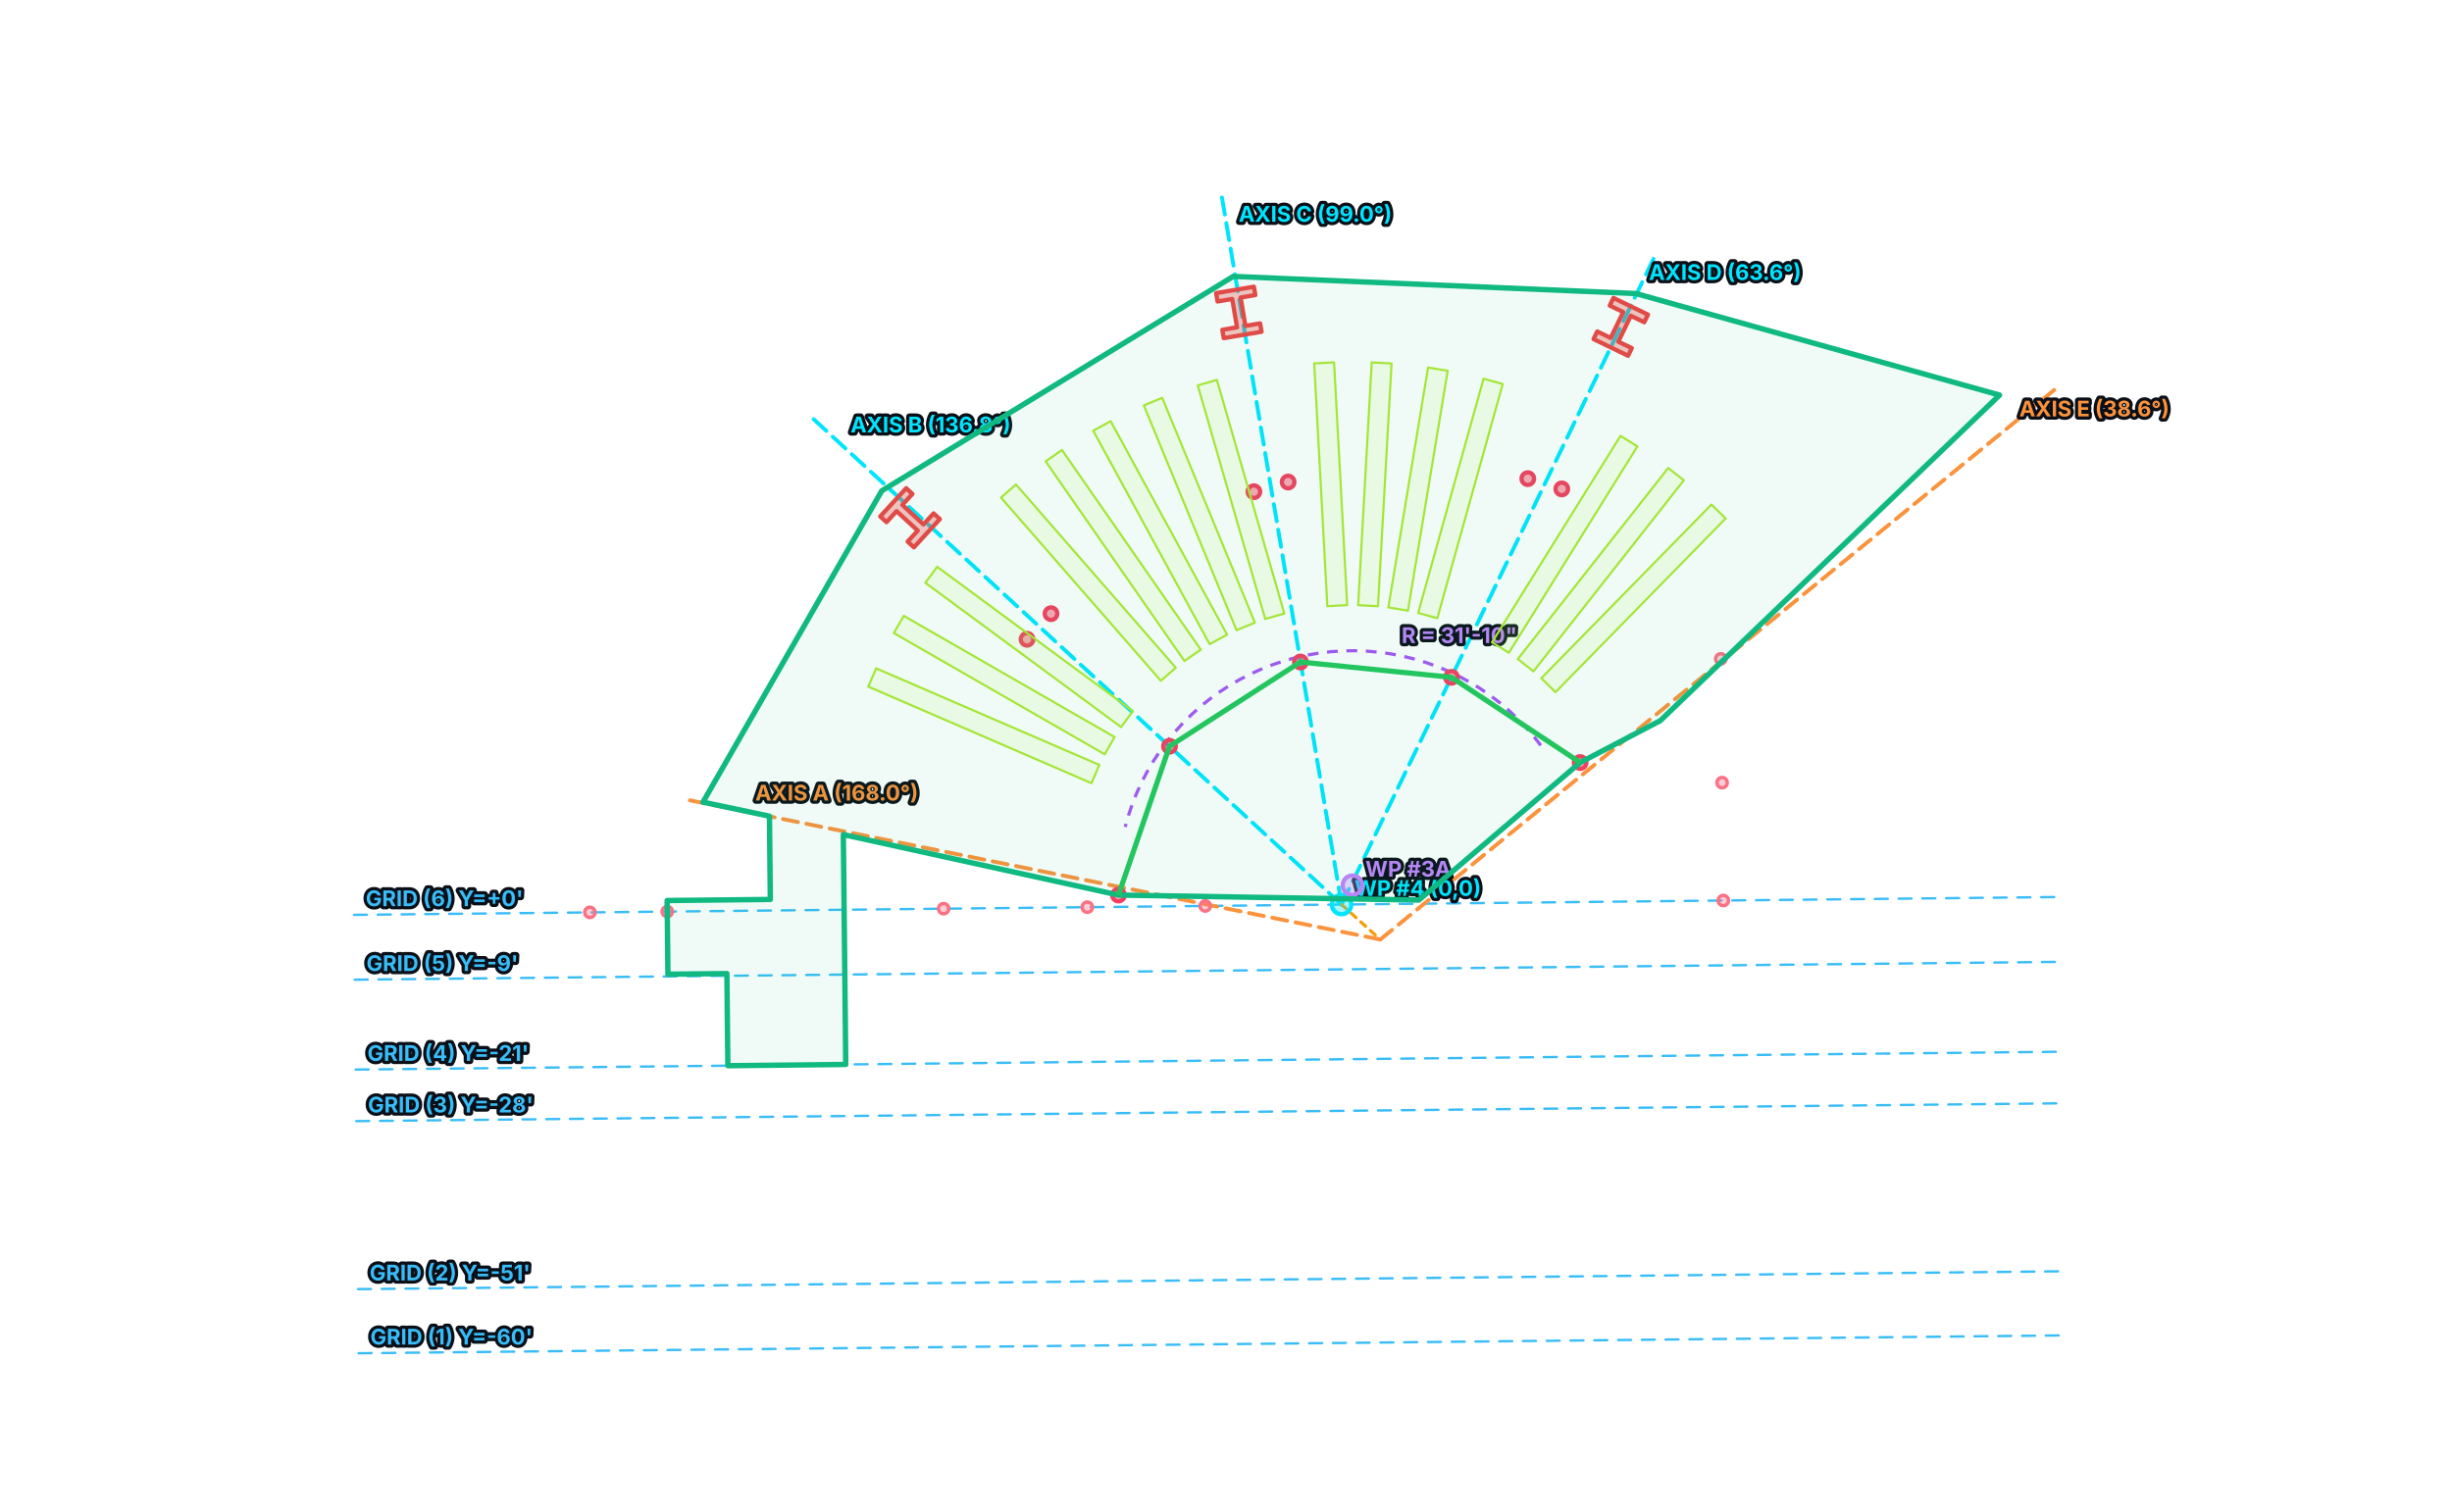
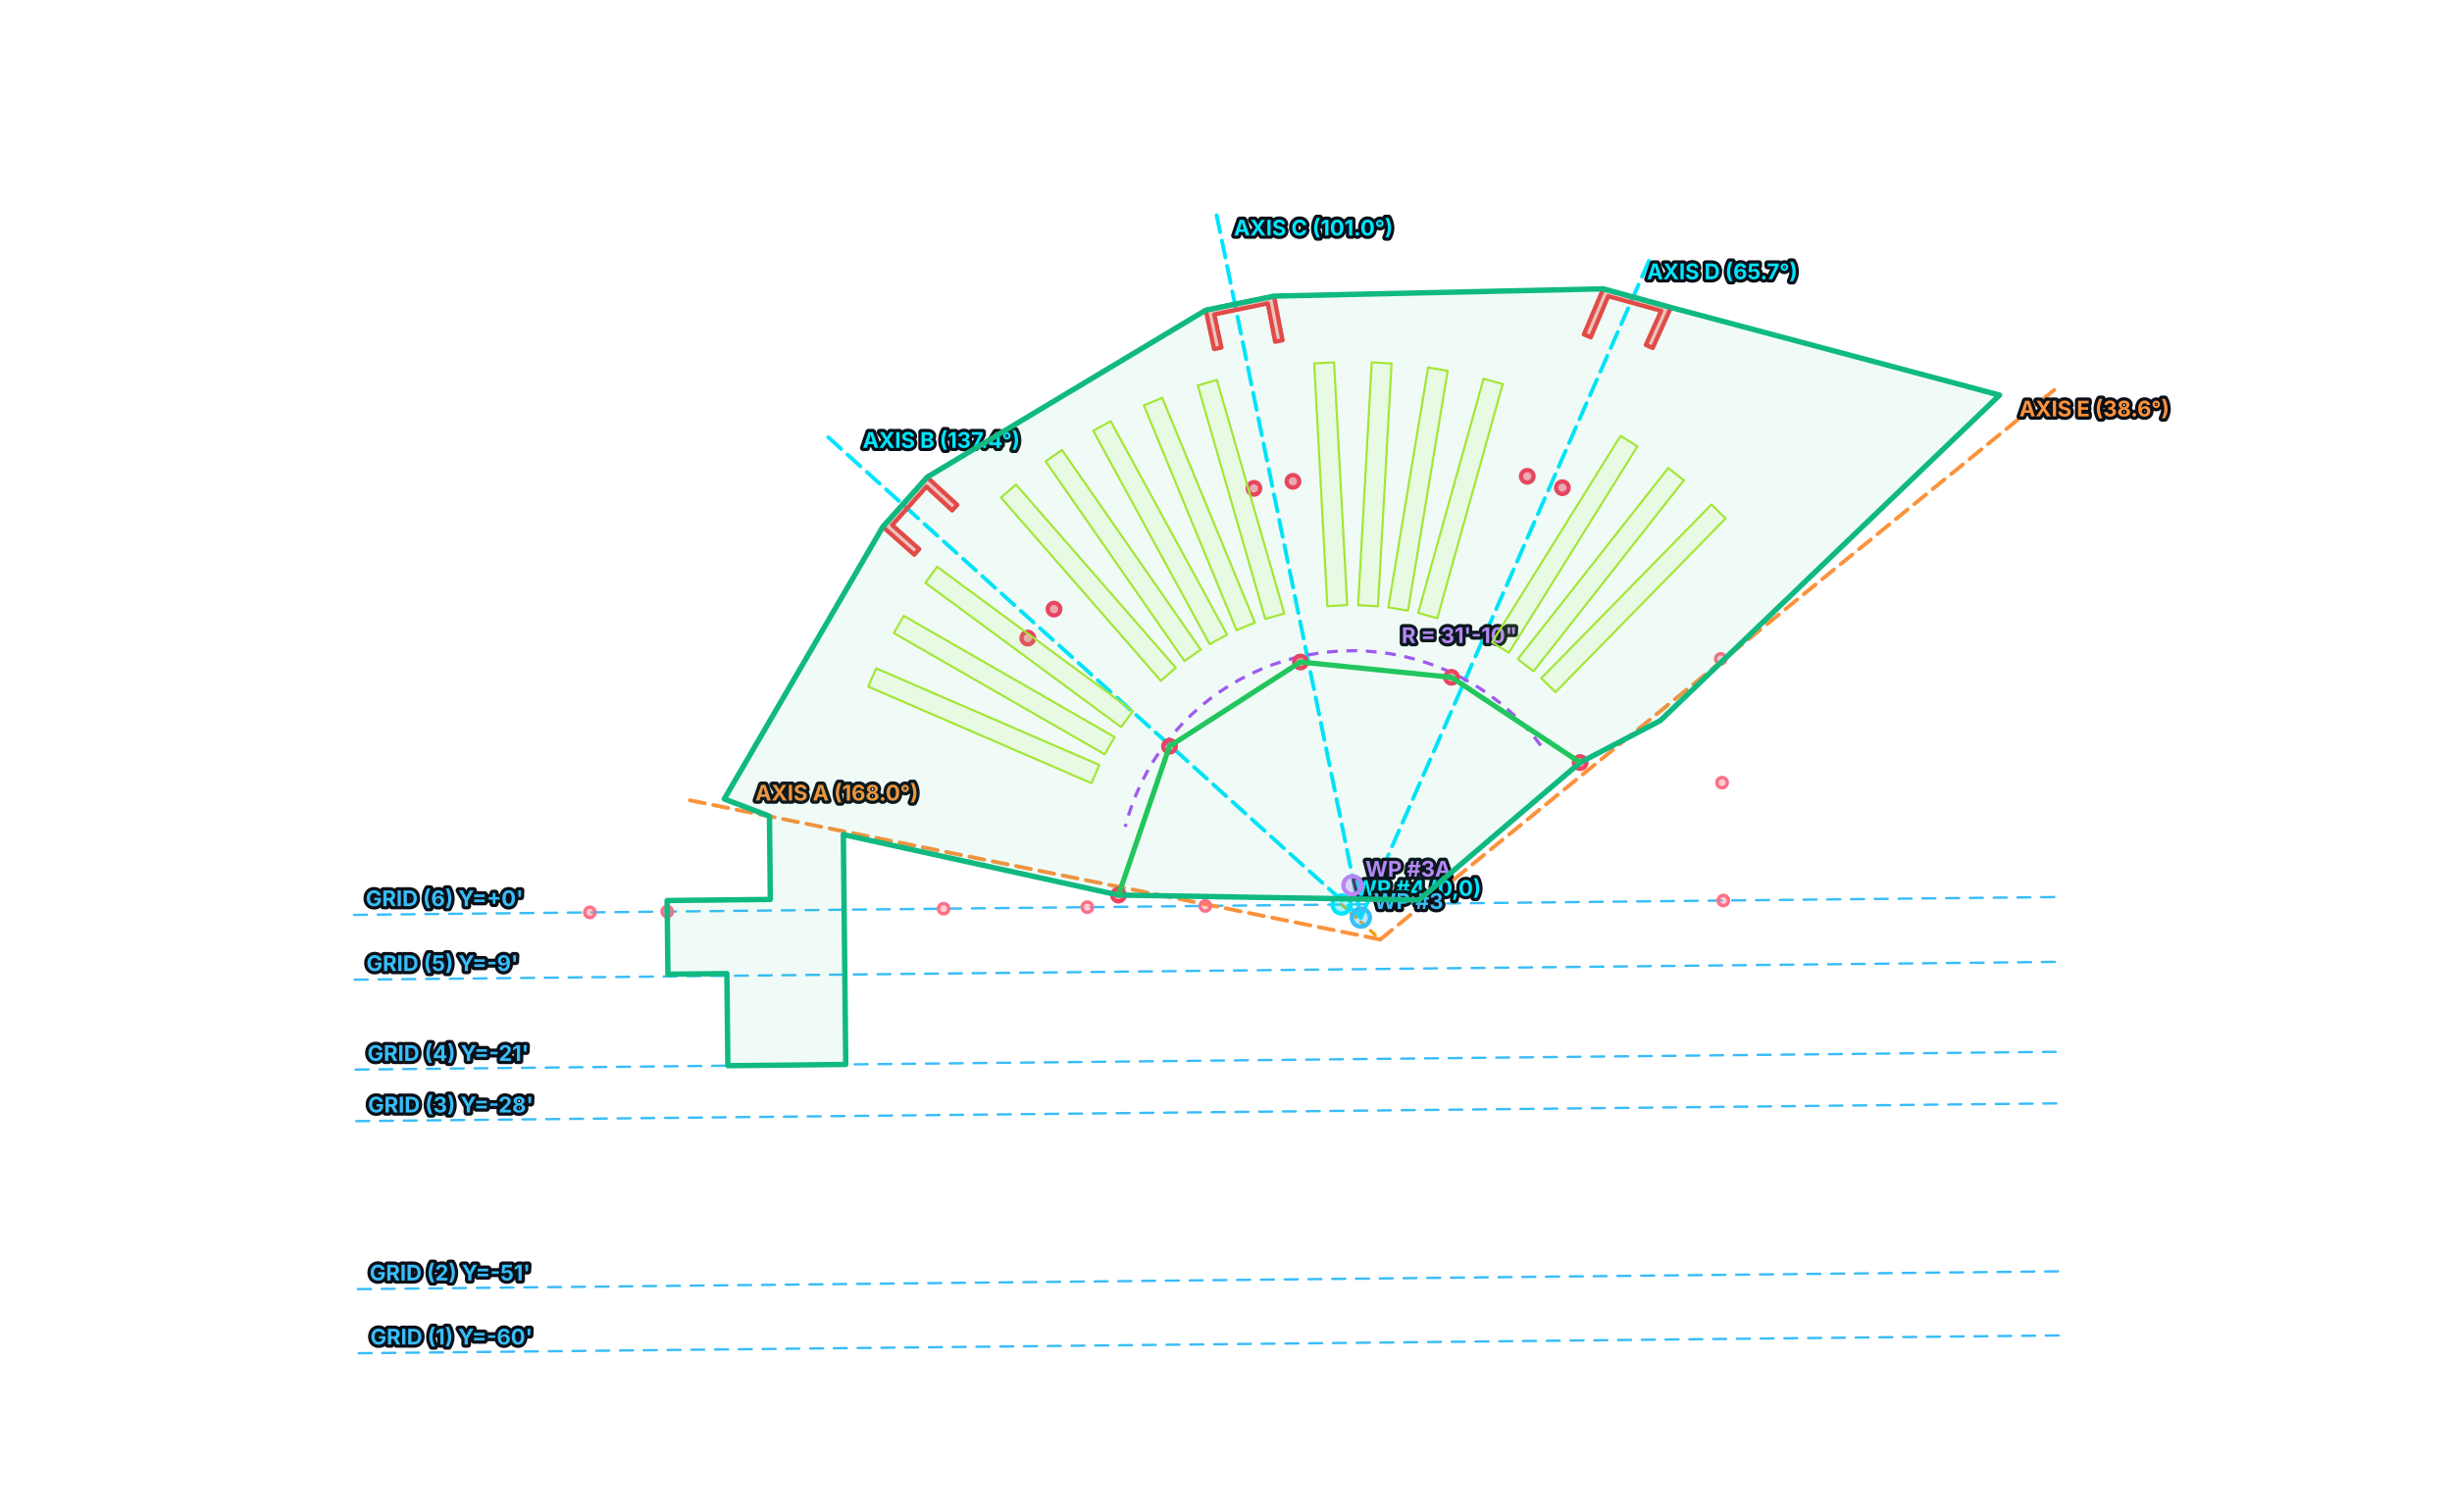
<svg xmlns="http://www.w3.org/2000/svg" viewBox="0 0 1135 700" width="1135" height="700" class="aalto-vector-svg">
  <g class="vec-layer" data-layer="regulating">
    <line x1="163.88" y1="423.59" x2="955.31" y2="415.30" stroke="#38bdf8" stroke-width="1.1" stroke-dasharray="6,5" stroke-linecap="round" />
    <text x="169.30" y="419.55" fill="#38bdf8" font-family="Inter, monospace, sans-serif" font-size="10" font-weight="700" paint-order="stroke" stroke="#0b0f17" stroke-width="3" stroke-linejoin="round">GRID (6) Y=+0'</text>
    <line x1="164.20" y1="453.61" x2="955.62" y2="445.32" stroke="#38bdf8" stroke-width="1.1" stroke-dasharray="6,5" stroke-linecap="round" />
    <text x="169.61" y="449.57" fill="#38bdf8" font-family="Inter, monospace, sans-serif" font-size="10" font-weight="700" paint-order="stroke" stroke="#0b0f17" stroke-width="3" stroke-linejoin="round">GRID (5) Y=-9'</text>
    <line x1="164.63" y1="495.22" x2="956.06" y2="486.94" stroke="#38bdf8" stroke-width="1.1" stroke-dasharray="6,5" stroke-linecap="round" />
    <text x="170.05" y="491.19" fill="#38bdf8" font-family="Inter, monospace, sans-serif" font-size="10" font-weight="700" paint-order="stroke" stroke="#0b0f17" stroke-width="3" stroke-linejoin="round">GRID (4) Y=-21'</text>
    <line x1="164.88" y1="519.10" x2="956.31" y2="510.82" stroke="#38bdf8" stroke-width="1.1" stroke-dasharray="6,5" stroke-linecap="round" />
    <text x="170.30" y="515.07" fill="#38bdf8" font-family="Inter, monospace, sans-serif" font-size="10" font-weight="700" paint-order="stroke" stroke="#0b0f17" stroke-width="3" stroke-linejoin="round">GRID (3) Y=-28'</text>
    <line x1="165.70" y1="596.88" x2="957.12" y2="588.59" stroke="#38bdf8" stroke-width="1.1" stroke-dasharray="6,5" stroke-linecap="round" />
    <text x="171.11" y="592.85" fill="#38bdf8" font-family="Inter, monospace, sans-serif" font-size="10" font-weight="700" paint-order="stroke" stroke="#0b0f17" stroke-width="3" stroke-linejoin="round">GRID (2) Y=-51'</text>
    <line x1="166.01" y1="626.56" x2="957.43" y2="618.27" stroke="#38bdf8" stroke-width="1.1" stroke-dasharray="6,5" stroke-linecap="round" />
    <text x="171.42" y="622.52" fill="#38bdf8" font-family="Inter, monospace, sans-serif" font-size="10" font-weight="700" paint-order="stroke" stroke="#0b0f17" stroke-width="3" stroke-linejoin="round">GRID (1) Y=-60'</text>
-     <line x1="621.00" y1="418.80" x2="374.90" y2="192.50" stroke="#00e5ff" stroke-width="1.8" stroke-dasharray="8,4" stroke-linecap="round" />
-     <text x="393.71" y="200.20" fill="#00e5ff" font-family="Inter, monospace, sans-serif" font-size="10" font-weight="700" paint-order="stroke" stroke="#0b0f17" stroke-width="3" stroke-linejoin="round">AXIS B (136.8°)</text>
-     <line x1="621.00" y1="418.80" x2="565.24" y2="89.15" stroke="#00e5ff" stroke-width="1.8" stroke-dasharray="8,4" stroke-linecap="round" />
-     <text x="573.37" y="102.66" fill="#00e5ff" font-family="Inter, monospace, sans-serif" font-size="10" font-weight="700" paint-order="stroke" stroke="#0b0f17" stroke-width="3" stroke-linejoin="round">AXIS C (99.0°)</text>
-     <line x1="621.00" y1="418.80" x2="766.40" y2="117.75" stroke="#00e5ff" stroke-width="1.8" stroke-dasharray="8,4" stroke-linecap="round" />
-     <text x="763.24" y="129.64" fill="#00e5ff" font-family="Inter, monospace, sans-serif" font-size="10" font-weight="700" paint-order="stroke" stroke="#0b0f17" stroke-width="3" stroke-linejoin="round">AXIS D (63.6°)</text>
+     <line x1="629.93" y1="424.85" x2="381.68" y2="200.92" stroke="#00e5ff" stroke-width="1.8" stroke-dasharray="8,4" stroke-linecap="round" />
+     <text x="399.34" y="207.35" fill="#00e5ff" font-family="Inter, monospace, sans-serif" font-size="10" font-weight="700" paint-order="stroke" stroke="#0b0f17" stroke-width="3" stroke-linejoin="round">AXIS B (137.4°)</text>
+     <line x1="629.93" y1="424.85" x2="562.71" y2="97.35" stroke="#00e5ff" stroke-width="1.8" stroke-dasharray="8,4" stroke-linecap="round" />
+     <text x="571.14" y="109.06" fill="#00e5ff" font-family="Inter, monospace, sans-serif" font-size="10" font-weight="700" paint-order="stroke" stroke="#0b0f17" stroke-width="3" stroke-linejoin="round">AXIS C (101.0°)</text>
+     <line x1="629.93" y1="424.85" x2="764.21" y2="118.67" stroke="#00e5ff" stroke-width="1.8" stroke-dasharray="8,4" stroke-linecap="round" />
+     <text x="762.36" y="129.29" fill="#00e5ff" font-family="Inter, monospace, sans-serif" font-size="10" font-weight="700" paint-order="stroke" stroke="#0b0f17" stroke-width="3" stroke-linejoin="round">AXIS D (65.7°)</text>
    <line x1="621.00" y1="418.80" x2="638.91" y2="434.99" stroke="#f59e0b" stroke-width="1.5" stroke-dasharray="3,3" stroke-linecap="round" />
    <line x1="638.91" y1="434.99" x2="317.87" y2="370.25" stroke="#fb923c" stroke-width="1.8" stroke-dasharray="7,4" stroke-linecap="round" />
    <text x="349.62" y="370.65" fill="#fb923c" font-family="Inter, monospace, sans-serif" font-size="10" font-weight="700" paint-order="stroke" stroke="#0b0f17" stroke-width="3" stroke-linejoin="round">AXIS A (168.0°)</text>
    <line x1="638.91" y1="434.99" x2="950.87" y2="180.56" stroke="#fb923c" stroke-width="1.8" stroke-dasharray="7,4" stroke-linecap="round" />
    <text x="934.72" y="192.81" fill="#fb923c" font-family="Inter, monospace, sans-serif" font-size="10" font-weight="700" paint-order="stroke" stroke="#0b0f17" stroke-width="3" stroke-linejoin="round">AXIS E (38.6°)</text>
    <polyline points="713.21,345.13 709.78,340.75 706.14,336.56 702.28,332.56 698.23,328.76 693.99,325.17 689.56,321.81 684.98,318.67 680.23,315.78 675.35,313.13 670.34,310.73 665.21,308.59 659.98,306.72 654.66,305.12 649.26,303.79 643.80,302.74 638.30,301.97 632.77,301.49 627.21,301.28 621.66,301.37 616.11,301.73 610.59,302.38 605.12,303.31 599.69,304.52 594.34,306.00 589.07,307.76 583.89,309.78 578.83,312.07 573.89,314.61 569.08,317.40 564.43,320.44 559.93,323.70 555.61,327.20 551.48,330.91 547.53,334.82 543.80,338.94 540.28,343.23 536.98,347.71 533.92,352.34 531.10,357.13 528.52,362.05 526.20,367.10 524.15,372.26 522.36,377.52 520.84,382.87" fill="none" stroke="#a855f7" stroke-width="1.5" stroke-dasharray="5,4" stroke-linejoin="round" />
    <text x="648.76" y="297.74" fill="#c084fc" font-family="Inter, monospace, sans-serif" font-size="10" font-weight="700" paint-order="stroke" stroke="#0b0f17" stroke-width="3" stroke-linejoin="round">R = 31'-10"</text>
-     <circle cx="621.00" cy="418.80" r="4.50" fill="#00e5ff" fill-opacity="0.35" stroke="#00e5ff" stroke-width="2.0" />
+     <circle cx="621.00" cy="418.80" r="4.20" fill="#00e5ff" fill-opacity="0.35" stroke="#00e5ff" stroke-width="2.0" />
    <text x="627.00" y="414.80" fill="#00e5ff" font-family="Inter, monospace, sans-serif" font-size="10" font-weight="700" paint-order="stroke" stroke="#0b0f17" stroke-width="3" stroke-linejoin="round">WP #4 (0,0)</text>
-     <circle cx="626.02" cy="409.88" r="4.50" fill="#c084fc" fill-opacity="0.35" stroke="#c084fc" stroke-width="2.0" />
+     <circle cx="629.93" cy="424.85" r="4.20" fill="#38bdf8" fill-opacity="0.35" stroke="#38bdf8" stroke-width="2.0" />
+     <text x="635.93" y="420.85" fill="#38bdf8" font-family="Inter, monospace, sans-serif" font-size="10" font-weight="700" paint-order="stroke" stroke="#0b0f17" stroke-width="3" stroke-linejoin="round">WP #3</text>
+     <circle cx="626.02" cy="409.88" r="4.20" fill="#c084fc" fill-opacity="0.35" stroke="#c084fc" stroke-width="2.0" />
    <text x="632.02" y="405.88" fill="#c084fc" font-family="Inter, monospace, sans-serif" font-size="10" font-weight="700" paint-order="stroke" stroke="#0b0f17" stroke-width="3" stroke-linejoin="round">WP #3A</text>
  </g>
  <g class="vec-layer" data-layer="structure">
-     <polygon points="407.46,239.10 419.47,226.04 422.35,228.70 417.68,233.78 427.47,242.79 432.15,237.71 435.04,240.36 423.03,253.42 420.14,250.76 424.82,245.68 415.02,236.67 410.35,241.76" fill="#ef4444" fill-opacity="0.32" stroke="#ef4444" stroke-width="2.0" stroke-linejoin="round" />
-     <polygon points="562.93,135.71 580.42,132.75 581.07,136.62 574.26,137.77 576.48,150.89 583.29,149.74 583.95,153.61 566.45,156.56 565.80,152.70 572.61,151.54 570.39,138.43 563.58,139.58" fill="#ef4444" fill-opacity="0.32" stroke="#ef4444" stroke-width="2.0" stroke-linejoin="round" />
-     <polygon points="746.84,137.95 762.82,145.67 761.11,149.20 754.89,146.20 749.10,158.18 755.33,161.18 753.62,164.72 737.64,157.00 739.35,153.47 745.57,156.47 751.36,144.49 745.14,141.49" fill="#ef4444" fill-opacity="0.32" stroke="#ef4444" stroke-width="2.0" stroke-linejoin="round" />
+     <polygon points="408.64,243.92 429.15,220.93 443.11,233.76 440.75,236.32 428.85,225.37 413.00,243.14 425.49,254.23 423.18,256.83" fill="#ef4444" fill-opacity="0.32" stroke="#ef4444" stroke-width="2.0" stroke-linejoin="round" />
+     <polygon points="558.12,143.61 589.73,137.10 593.67,157.56 590.25,158.22 586.83,140.49 562.10,145.58 565.39,160.91 561.99,161.64" fill="#ef4444" fill-opacity="0.32" stroke="#ef4444" stroke-width="2.0" stroke-linejoin="round" />
+     <polygon points="742.11,133.73 773.45,142.36 765.02,161.12 761.85,159.70 768.94,143.92 744.43,137.17 736.37,156.17 733.17,154.81" fill="#ef4444" fill-opacity="0.32" stroke="#ef4444" stroke-width="2.0" stroke-linejoin="round" />
    <circle cx="517.72" cy="414.42" r="2.90" fill="#f43f5e" fill-opacity="0.45" stroke="#f43f5e" stroke-width="2.0" />
    <circle cx="541.35" cy="345.53" r="2.90" fill="#f43f5e" fill-opacity="0.45" stroke="#f43f5e" stroke-width="2.0" />
    <circle cx="601.95" cy="306.52" r="2.90" fill="#f43f5e" fill-opacity="0.45" stroke="#f43f5e" stroke-width="2.0" />
    <circle cx="671.86" cy="313.60" r="2.90" fill="#f43f5e" fill-opacity="0.45" stroke="#f43f5e" stroke-width="2.0" />
    <circle cx="731.43" cy="353.06" r="2.90" fill="#f43f5e" fill-opacity="0.45" stroke="#f43f5e" stroke-width="2.0" />
-     <circle cx="475.40" cy="296.00" r="2.90" fill="#f43f5e" fill-opacity="0.45" stroke="#f43f5e" stroke-width="2.0" />
-     <circle cx="486.50" cy="284.12" r="2.90" fill="#f43f5e" fill-opacity="0.45" stroke="#f43f5e" stroke-width="2.0" />
-     <circle cx="580.41" cy="227.66" r="2.90" fill="#f43f5e" fill-opacity="0.45" stroke="#f43f5e" stroke-width="2.0" />
-     <circle cx="596.26" cy="223.19" r="2.90" fill="#f43f5e" fill-opacity="0.45" stroke="#f43f5e" stroke-width="2.0" />
-     <circle cx="707.20" cy="221.62" r="2.90" fill="#f43f5e" fill-opacity="0.45" stroke="#f43f5e" stroke-width="2.0" />
-     <circle cx="722.94" cy="226.37" r="2.90" fill="#f43f5e" fill-opacity="0.45" stroke="#f43f5e" stroke-width="2.0" />
+     <circle cx="475.74" cy="295.45" r="2.90" fill="#f43f5e" fill-opacity="0.45" stroke="#f43f5e" stroke-width="2.0" />
+     <circle cx="487.88" cy="282.02" r="2.90" fill="#f43f5e" fill-opacity="0.45" stroke="#f43f5e" stroke-width="2.0" />
+     <circle cx="580.43" cy="226.12" r="2.90" fill="#f43f5e" fill-opacity="0.45" stroke="#f43f5e" stroke-width="2.0" />
+     <circle cx="598.48" cy="222.86" r="2.90" fill="#f43f5e" fill-opacity="0.45" stroke="#f43f5e" stroke-width="2.0" />
+     <circle cx="706.95" cy="220.53" r="2.90" fill="#f43f5e" fill-opacity="0.45" stroke="#f43f5e" stroke-width="2.0" />
+     <circle cx="723.21" cy="225.82" r="2.90" fill="#f43f5e" fill-opacity="0.45" stroke="#f43f5e" stroke-width="2.0" />
    <circle cx="273.05" cy="422.44" r="2.39" fill="#fb7185" fill-opacity="0.35" stroke="#fb7185" stroke-width="1.6" />
    <circle cx="308.86" cy="422.07" r="2.39" fill="#fb7185" fill-opacity="0.35" stroke="#fb7185" stroke-width="1.6" />
    <circle cx="436.79" cy="420.73" r="2.39" fill="#fb7185" fill-opacity="0.35" stroke="#fb7185" stroke-width="1.6" />
    <circle cx="503.31" cy="420.03" r="2.39" fill="#fb7185" fill-opacity="0.35" stroke="#fb7185" stroke-width="1.6" />
    <circle cx="557.89" cy="419.46" r="2.39" fill="#fb7185" fill-opacity="0.35" stroke="#fb7185" stroke-width="1.6" />
    <circle cx="797.71" cy="416.95" r="2.39" fill="#fb7185" fill-opacity="0.35" stroke="#fb7185" stroke-width="1.6" />
    <circle cx="797.13" cy="362.37" r="2.39" fill="#fb7185" fill-opacity="0.35" stroke="#fb7185" stroke-width="1.6" />
    <circle cx="796.53" cy="305.06" r="2.39" fill="#fb7185" fill-opacity="0.35" stroke="#fb7185" stroke-width="1.6" />
  </g>
  <g class="vec-layer" data-layer="walls">
-     <polygon points="356.17,377.90 325.39,371.40 408.15,227.25 570.87,127.97 757.23,135.91 925.58,182.93 768.52,333.67 731.43,353.06 656.80,416.72 517.72,414.42 390.37,386.42 391.49,492.85 336.91,493.42 336.46,450.78 309.17,451.06 308.81,416.95 356.57,416.45" fill="#10b981" fill-opacity="0.06" stroke="#10b981" stroke-width="2.5" stroke-linejoin="round" />
+     <polygon points="356.17,377.90 335.27,369.93 408.64,243.92 429.15,220.93 558.12,143.61 589.73,137.10 742.11,133.73 773.45,142.36 925.58,182.93 768.52,333.67 731.43,353.06 656.80,416.72 517.72,414.42 390.37,386.42 391.49,492.85 336.91,493.42 336.46,450.78 309.17,451.06 308.81,416.95 356.57,416.45" fill="#10b981" fill-opacity="0.06" stroke="#10b981" stroke-width="2.5" stroke-linejoin="round" />
    <polyline points="517.72,414.42 541.35,345.53 601.95,306.52 671.86,313.60 731.43,353.06" fill="none" stroke="#22c55e" stroke-width="2.4" stroke-linejoin="round" />
  </g>
  <g class="vec-layer" data-layer="stairs_millwork">
    <polygon points="508.88,354.17 405.56,309.45 401.90,317.91 505.22,362.62" fill="#a3e635" fill-opacity="0.10" stroke="#a3e635" stroke-width="1.0" stroke-linejoin="round" />
    <polygon points="515.94,341.26 418.34,285.14 413.75,293.13 511.35,349.25" fill="#a3e635" fill-opacity="0.10" stroke="#a3e635" stroke-width="1.0" stroke-linejoin="round" />
    <polygon points="524.41,329.24 433.80,262.43 428.33,269.85 518.95,336.65" fill="#a3e635" fill-opacity="0.10" stroke="#a3e635" stroke-width="1.0" stroke-linejoin="round" />
    <polygon points="544.27,309.16 470.27,224.32 463.33,230.38 537.33,315.21" fill="#a3e635" fill-opacity="0.10" stroke="#a3e635" stroke-width="1.0" stroke-linejoin="round" />
    <polygon points="555.82,300.80 491.57,208.35 484.01,213.61 548.26,306.05" fill="#a3e635" fill-opacity="0.10" stroke="#a3e635" stroke-width="1.0" stroke-linejoin="round" />
    <polygon points="568.01,293.85 514.12,195.01 506.03,199.42 559.92,298.26" fill="#a3e635" fill-opacity="0.10" stroke="#a3e635" stroke-width="1.0" stroke-linejoin="round" />
    <polygon points="580.88,288.27 537.98,184.18 529.46,187.69 572.37,291.78" fill="#a3e635" fill-opacity="0.10" stroke="#a3e635" stroke-width="1.0" stroke-linejoin="round" />
    <polygon points="594.50,284.05 563.28,175.88 554.43,178.44 585.65,286.60" fill="#a3e635" fill-opacity="0.10" stroke="#a3e635" stroke-width="1.0" stroke-linejoin="round" />
    <polygon points="623.61,280.18 617.52,167.77 608.33,168.26 614.41,280.68" fill="#a3e635" fill-opacity="0.10" stroke="#a3e635" stroke-width="1.0" stroke-linejoin="round" />
    <polygon points="637.86,280.70 644.14,168.30 634.95,167.78 628.66,280.19" fill="#a3e635" fill-opacity="0.10" stroke="#a3e635" stroke-width="1.0" stroke-linejoin="round" />
    <polygon points="651.74,282.73 670.13,171.67 661.04,170.16 642.65,281.23" fill="#a3e635" fill-opacity="0.10" stroke="#a3e635" stroke-width="1.0" stroke-linejoin="round" />
    <polygon points="665.32,286.25 695.60,177.82 686.73,175.34 656.45,283.78" fill="#a3e635" fill-opacity="0.10" stroke="#a3e635" stroke-width="1.0" stroke-linejoin="round" />
    <polygon points="698.44,302.25 757.93,206.68 750.11,201.81 690.62,297.39" fill="#a3e635" fill-opacity="0.10" stroke="#a3e635" stroke-width="1.0" stroke-linejoin="round" />
    <polygon points="709.81,310.85 779.43,222.38 772.19,216.68 702.57,305.15" fill="#a3e635" fill-opacity="0.10" stroke="#a3e635" stroke-width="1.0" stroke-linejoin="round" />
    <polygon points="720.02,320.48 798.78,240.04 792.20,233.60 713.44,314.03" fill="#a3e635" fill-opacity="0.10" stroke="#a3e635" stroke-width="1.0" stroke-linejoin="round" />
  </g>
</svg>
